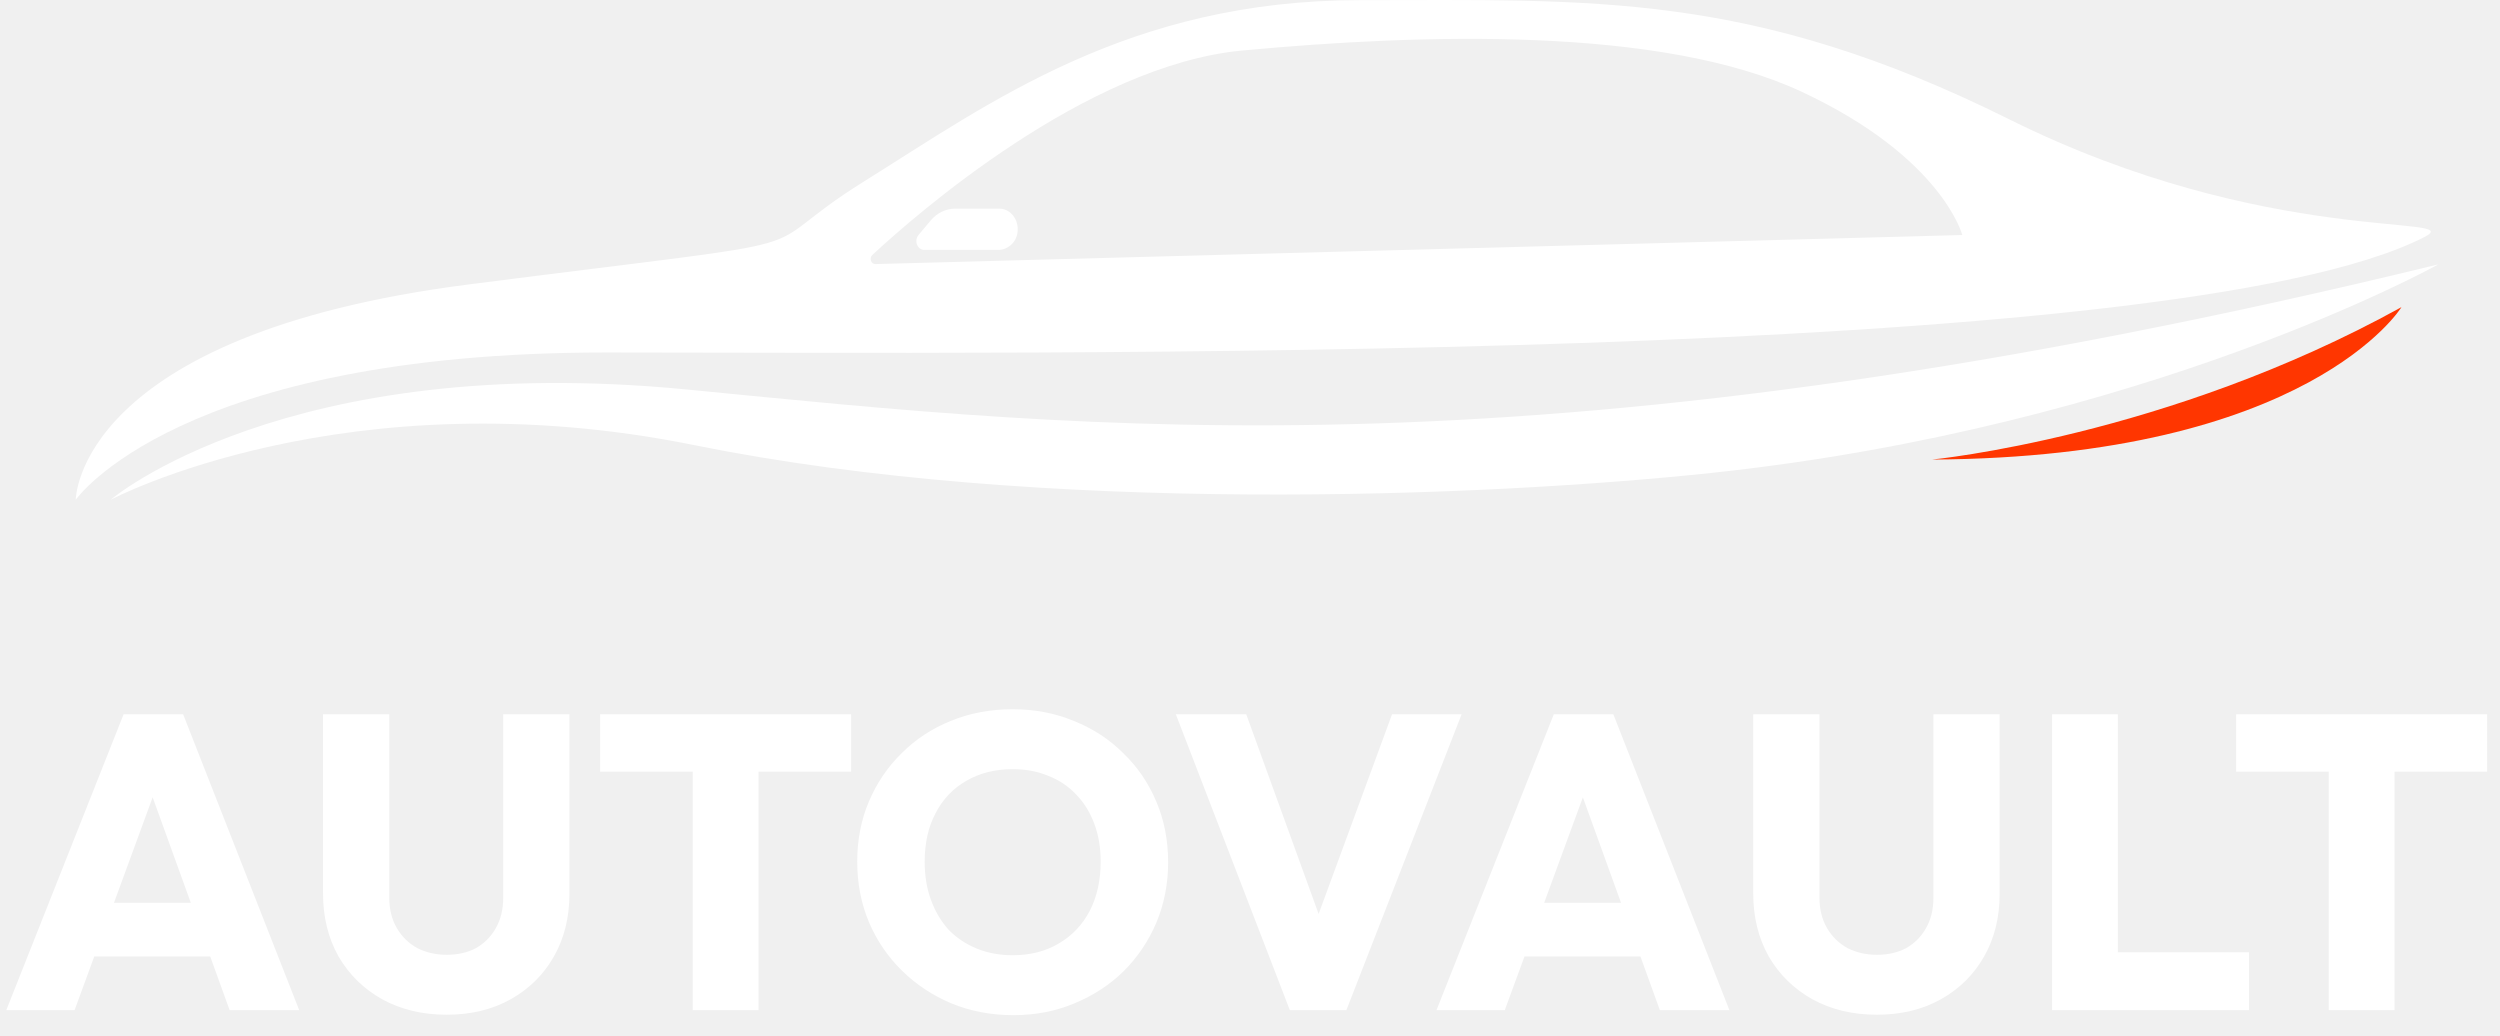
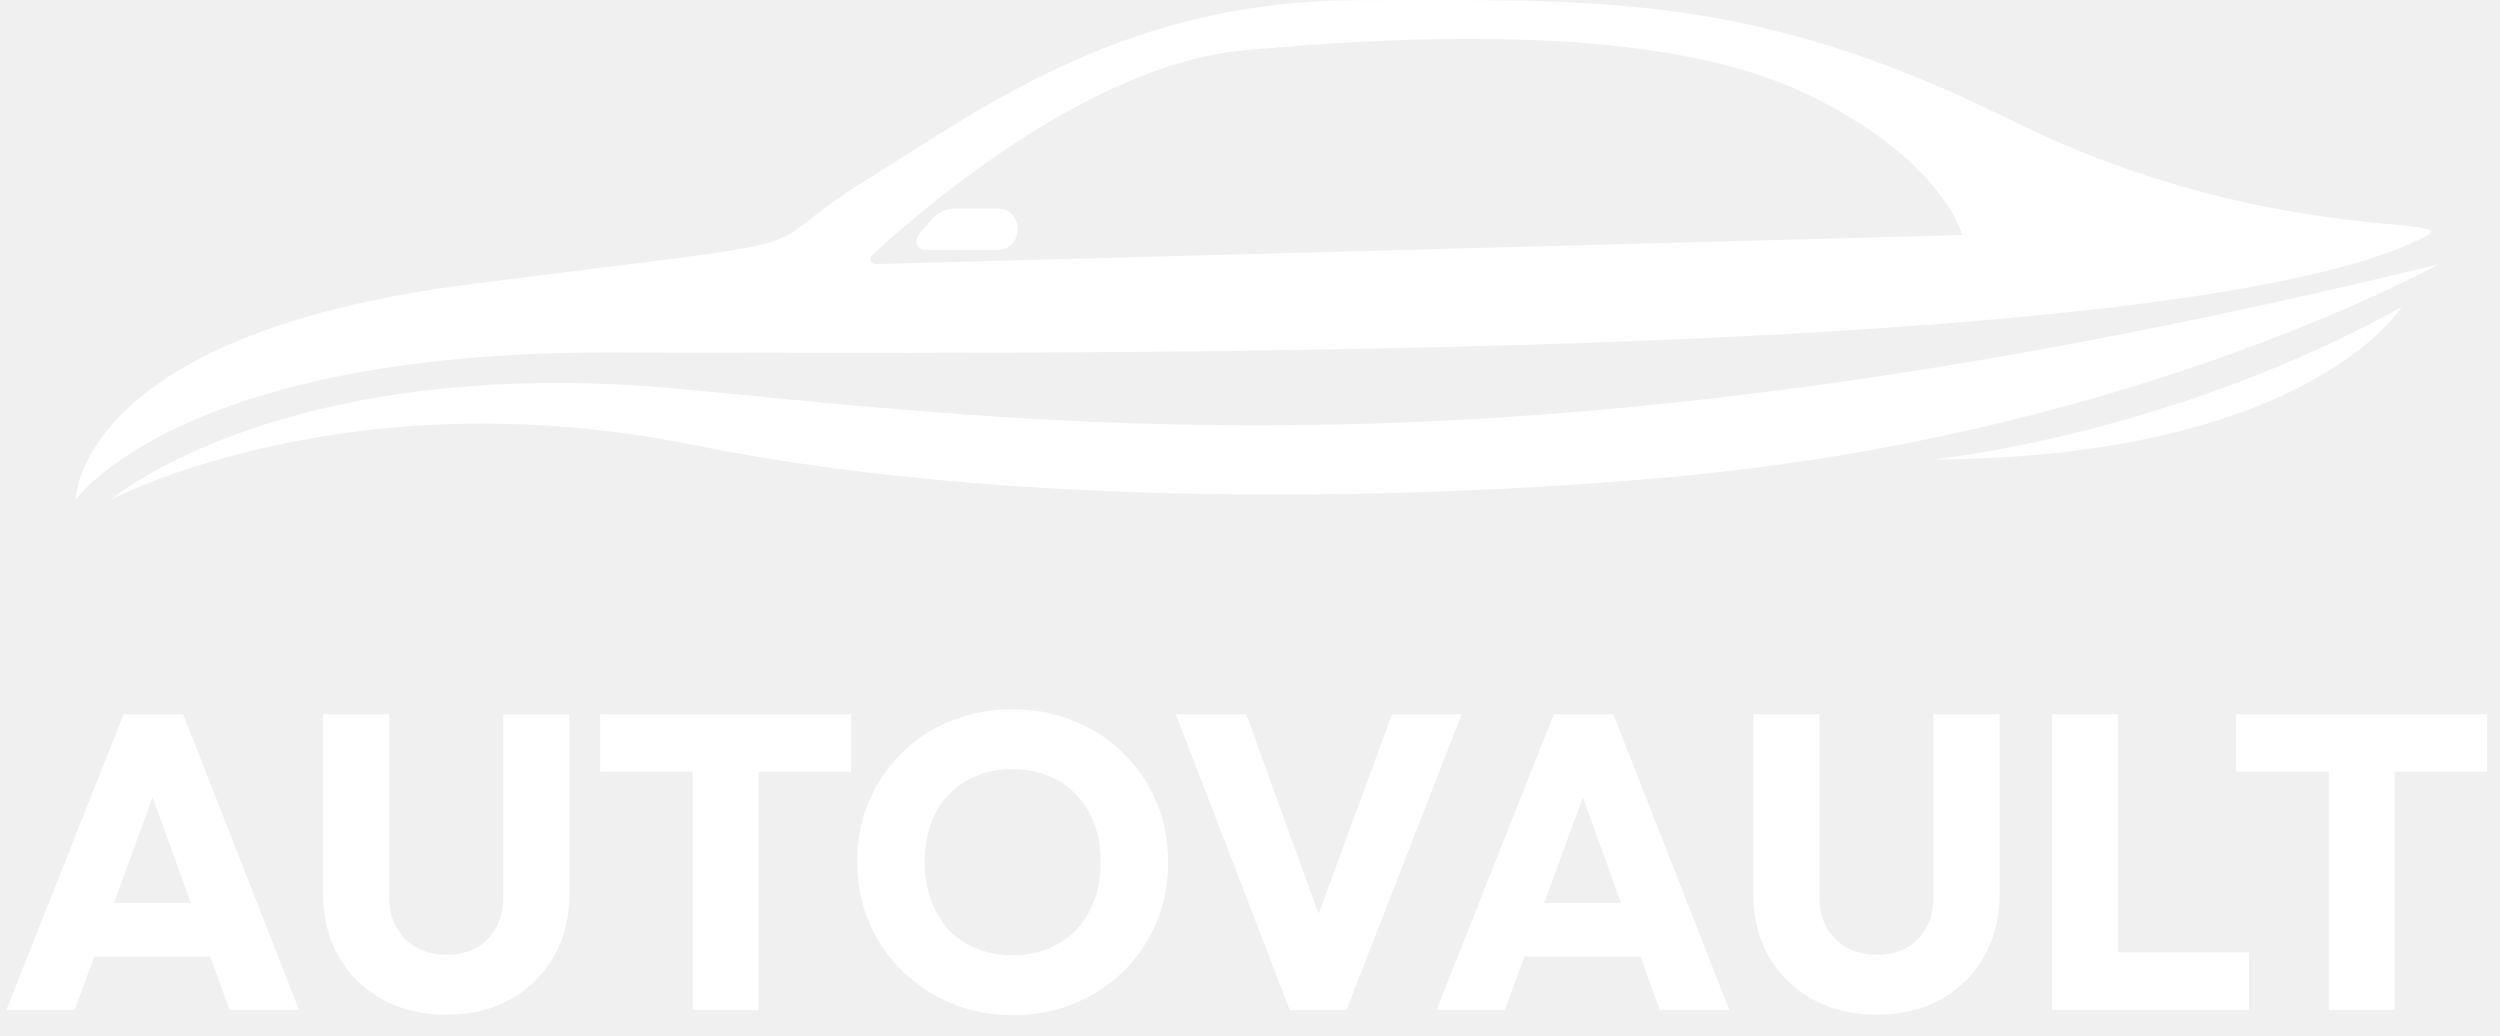
<svg xmlns="http://www.w3.org/2000/svg" width="99" height="41" viewBox="0 0 99 41" fill="none">
-   <path d="M0.249 40.001L4.895 28.285H7.252L11.848 40.001H9.093L5.576 30.276H6.521L2.954 40.001H0.249ZM2.887 37.877V35.752H9.276V37.877H2.887ZM17.687 40.183C16.724 40.183 15.873 39.978 15.131 39.569C14.401 39.16 13.826 38.596 13.406 37.877C12.996 37.146 12.792 36.317 12.792 35.387V28.285H15.414V35.537C15.414 36.001 15.513 36.405 15.712 36.748C15.911 37.091 16.182 37.356 16.525 37.545C16.879 37.722 17.266 37.81 17.687 37.81C18.129 37.81 18.517 37.722 18.848 37.545C19.18 37.356 19.44 37.097 19.628 36.765C19.827 36.422 19.927 36.018 19.927 35.553V28.285H22.549V35.404C22.549 36.333 22.344 37.157 21.935 37.877C21.526 38.596 20.956 39.16 20.226 39.569C19.496 39.978 18.649 40.183 17.687 40.183ZM27.431 40.001V28.451H30.037V40.001H27.431ZM23.764 30.559V28.285H33.704V30.559H23.764ZM40.135 40.2C39.25 40.2 38.431 40.045 37.679 39.735C36.938 39.425 36.285 38.994 35.721 38.441C35.157 37.888 34.72 37.246 34.41 36.516C34.1 35.775 33.946 34.978 33.946 34.126C33.946 33.263 34.1 32.467 34.41 31.737C34.72 31.007 35.151 30.37 35.705 29.828C36.258 29.275 36.905 28.849 37.646 28.551C38.398 28.241 39.217 28.086 40.102 28.086C40.976 28.086 41.783 28.241 42.525 28.551C43.277 28.849 43.929 29.275 44.483 29.828C45.047 30.37 45.484 31.012 45.794 31.753C46.103 32.483 46.258 33.28 46.258 34.143C46.258 34.995 46.103 35.791 45.794 36.532C45.484 37.263 45.052 37.904 44.499 38.457C43.946 38.999 43.293 39.425 42.541 39.735C41.8 40.045 40.998 40.2 40.135 40.2ZM40.102 37.827C40.799 37.827 41.407 37.672 41.927 37.362C42.458 37.052 42.867 36.621 43.155 36.068C43.443 35.504 43.587 34.856 43.587 34.126C43.587 33.573 43.504 33.075 43.338 32.633C43.172 32.179 42.934 31.792 42.624 31.471C42.314 31.139 41.944 30.89 41.512 30.724C41.092 30.547 40.622 30.459 40.102 30.459C39.405 30.459 38.791 30.614 38.26 30.924C37.74 31.222 37.336 31.648 37.049 32.201C36.761 32.743 36.617 33.385 36.617 34.126C36.617 34.679 36.7 35.183 36.866 35.636C37.032 36.09 37.264 36.483 37.563 36.815C37.873 37.135 38.243 37.384 38.675 37.561C39.106 37.738 39.582 37.827 40.102 37.827Z" fill="WHITE" />
-   <path d="M51.077 40.001L46.563 28.285H49.351L52.786 37.76H51.641L55.125 28.285H57.88L53.317 40.001H51.077ZM56.885 40.001L61.531 28.285H63.888L68.484 40.001H65.73L62.212 30.276H63.158L59.59 40.001H56.885ZM59.523 37.877V35.752H65.912V37.877H59.523ZM74.323 40.183C73.361 40.183 72.509 39.978 71.768 39.569C71.037 39.16 70.462 38.596 70.042 37.877C69.632 37.146 69.428 36.317 69.428 35.387V28.285H72.05V35.537C72.05 36.001 72.149 36.405 72.348 36.748C72.547 37.091 72.819 37.356 73.161 37.545C73.515 37.722 73.903 37.81 74.323 37.81C74.766 37.81 75.153 37.722 75.485 37.545C75.816 37.356 76.076 37.097 76.264 36.765C76.464 36.422 76.563 36.018 76.563 35.553V28.285H79.185V35.404C79.185 36.333 78.98 37.157 78.571 37.877C78.162 38.596 77.592 39.16 76.862 39.569C76.132 39.978 75.285 40.183 74.323 40.183ZM81.262 40.001V28.285H83.867V40.001H81.262ZM83.269 40.001V37.711H89.061V40.001H83.269ZM92.219 40.001V28.451H94.824V40.001H92.219ZM88.551 30.559V28.285H98.491V30.559H88.551Z" fill="white" />
-   <path d="M96.009 9.385C97.801 8.465 89.791 9.808 79.571 4.728C69.349 -0.36 63.022 0.006 53.857 0.006C44.692 0.006 39.176 4.092 34.228 7.177C29.279 10.261 34.146 9.264 18.573 11.262C3 13.255 3 19.79 3 19.79C3 19.79 7.047 13.958 24.002 13.958C40.956 13.958 86.088 14.479 96.009 9.385ZM34.545 10.096C36.235 8.526 43.015 2.58 49.193 2.001C56.318 1.335 65.782 1.034 71.35 3.635C76.917 6.236 77.706 9.307 77.706 9.307L34.669 10.457C34.494 10.464 34.409 10.221 34.545 10.096Z" fill="WHITE" />
-   <path d="M27.209 15.425C11.312 13.876 4.384 19.789 4.384 19.789C4.384 19.789 13.722 14.837 27.499 17.628C41.277 20.418 58.811 19.677 67.753 18.73C85.033 16.893 96.556 10.47 96.556 10.47C61.19 19.099 43.105 16.978 27.209 15.425Z" fill="WHITE" />
-   <path d="M36.6 9.896H39.533C39.896 9.896 40.234 9.618 40.292 9.216C40.367 8.705 40.017 8.262 39.572 8.262H37.822C37.459 8.262 37.111 8.431 36.861 8.725L36.374 9.304C36.186 9.53 36.325 9.896 36.6 9.896Z" fill="WHITE" />
-   <path d="M95.099 12.162C85.801 17.303 76.503 18.199 76.503 18.199C91.454 18.118 95.099 12.162 95.099 12.162Z" fill="#FF3600" />
+   <path d="M0.249 40.001L4.895 28.285H7.252L11.848 40.001H9.093L5.576 30.277H6.521L2.954 40.001H0.249ZM2.887 37.877V35.753H9.276V37.877H2.887ZM17.687 40.183C16.724 40.183 15.873 39.979 15.131 39.569C14.401 39.16 13.826 38.596 13.406 37.877C12.996 37.147 12.792 36.317 12.792 35.388V28.285H15.414V35.537C15.414 36.002 15.513 36.405 15.712 36.748C15.911 37.091 16.182 37.357 16.525 37.545C16.879 37.722 17.266 37.81 17.687 37.81C18.129 37.81 18.517 37.722 18.848 37.545C19.18 37.357 19.44 37.097 19.628 36.765C19.827 36.422 19.927 36.018 19.927 35.554V28.285H22.549V35.404C22.549 36.334 22.344 37.158 21.935 37.877C21.526 38.596 20.956 39.16 20.226 39.569C19.496 39.979 18.649 40.183 17.687 40.183ZM27.431 40.001V28.451H30.037V40.001H27.431ZM23.764 30.559V28.285H33.704V30.559H23.764ZM40.135 40.2C39.25 40.2 38.431 40.045 37.679 39.735C36.938 39.425 36.285 38.994 35.721 38.441C35.157 37.888 34.72 37.246 34.41 36.516C34.1 35.775 33.946 34.978 33.946 34.127C33.946 33.264 34.1 32.467 34.41 31.737C34.72 31.007 35.151 30.371 35.705 29.829C36.258 29.276 36.905 28.85 37.646 28.551C38.398 28.241 39.217 28.086 40.102 28.086C40.976 28.086 41.783 28.241 42.525 28.551C43.277 28.85 43.929 29.276 44.483 29.829C45.047 30.371 45.484 31.012 45.794 31.754C46.103 32.484 46.258 33.28 46.258 34.143C46.258 34.995 46.103 35.791 45.794 36.533C45.484 37.263 45.052 37.904 44.499 38.458C43.946 39 43.293 39.425 42.541 39.735C41.8 40.045 40.998 40.2 40.135 40.2ZM40.102 37.827C40.799 37.827 41.407 37.672 41.927 37.362C42.458 37.053 42.867 36.621 43.155 36.068C43.443 35.504 43.587 34.857 43.587 34.127C43.587 33.573 43.504 33.076 43.338 32.633C43.172 32.179 42.934 31.792 42.624 31.471C42.314 31.14 41.944 30.891 41.512 30.725C41.092 30.548 40.622 30.459 40.102 30.459C39.405 30.459 38.791 30.614 38.26 30.924C37.74 31.223 37.336 31.648 37.049 32.202C36.761 32.744 36.617 33.385 36.617 34.127C36.617 34.68 36.7 35.183 36.866 35.637C37.032 36.09 37.264 36.483 37.563 36.815C37.873 37.136 38.243 37.384 38.675 37.561C39.106 37.738 39.582 37.827 40.102 37.827ZM51.077 40.001L46.563 28.285H49.351L52.786 37.761H51.641L55.125 28.285H57.88L53.317 40.001H51.077ZM56.885 40.001L61.531 28.285H63.888L68.484 40.001H65.73L62.212 30.277H63.158L59.59 40.001H56.885ZM59.523 37.877V35.753H65.912V37.877H59.523ZM74.323 40.183C73.361 40.183 72.509 39.979 71.768 39.569C71.037 39.16 70.462 38.596 70.042 37.877C69.632 37.147 69.428 36.317 69.428 35.388V28.285H72.05V35.537C72.05 36.002 72.149 36.405 72.348 36.748C72.547 37.091 72.819 37.357 73.161 37.545C73.515 37.722 73.903 37.81 74.323 37.81C74.766 37.81 75.153 37.722 75.485 37.545C75.816 37.357 76.076 37.097 76.264 36.765C76.464 36.422 76.563 36.018 76.563 35.554V28.285H79.185V35.404C79.185 36.334 78.98 37.158 78.571 37.877C78.162 38.596 77.592 39.16 76.862 39.569C76.132 39.979 75.285 40.183 74.323 40.183ZM81.262 40.001V28.285H83.867V40.001H81.262ZM83.269 40.001V37.711H89.061V40.001H83.269ZM92.219 40.001V28.451H94.824V40.001H92.219ZM88.551 30.559V28.285H98.491V30.559H88.551Z" fill="white" />
+   <path d="M96.009 9.385C97.801 8.465 89.791 9.808 79.571 4.728C69.349 -0.36 63.022 0.006 53.857 0.006C44.692 0.006 39.176 4.092 34.228 7.177C29.279 10.261 34.146 9.264 18.573 11.262C3 13.255 3 19.79 3 19.79C3 19.79 7.047 13.958 24.002 13.958C40.956 13.958 86.088 14.479 96.009 9.385ZM34.545 10.096C36.235 8.526 43.015 2.58 49.193 2.001C56.318 1.335 65.782 1.034 71.35 3.635C76.917 6.236 77.706 9.307 77.706 9.307L34.669 10.457C34.494 10.464 34.409 10.221 34.545 10.096Z" fill="white" />
+   <path d="M27.209 15.425C11.312 13.876 4.384 19.789 4.384 19.789C4.384 19.789 13.721 14.837 27.499 17.628C41.276 20.418 58.811 19.677 67.752 18.73C85.033 16.893 96.556 10.47 96.556 10.47C61.19 19.099 43.105 16.978 27.209 15.425Z" fill="white" />
+   <path d="M36.6 9.896H39.533C39.896 9.896 40.234 9.618 40.292 9.216C40.367 8.705 40.017 8.262 39.572 8.262H37.822C37.459 8.262 37.111 8.431 36.861 8.725L36.374 9.304C36.186 9.53 36.325 9.896 36.6 9.896Z" fill="white" />
+   <path d="M95.099 12.162C85.801 17.303 76.503 18.199 76.503 18.199C91.454 18.118 95.099 12.162 95.099 12.162Z" fill="white" />
</svg>
